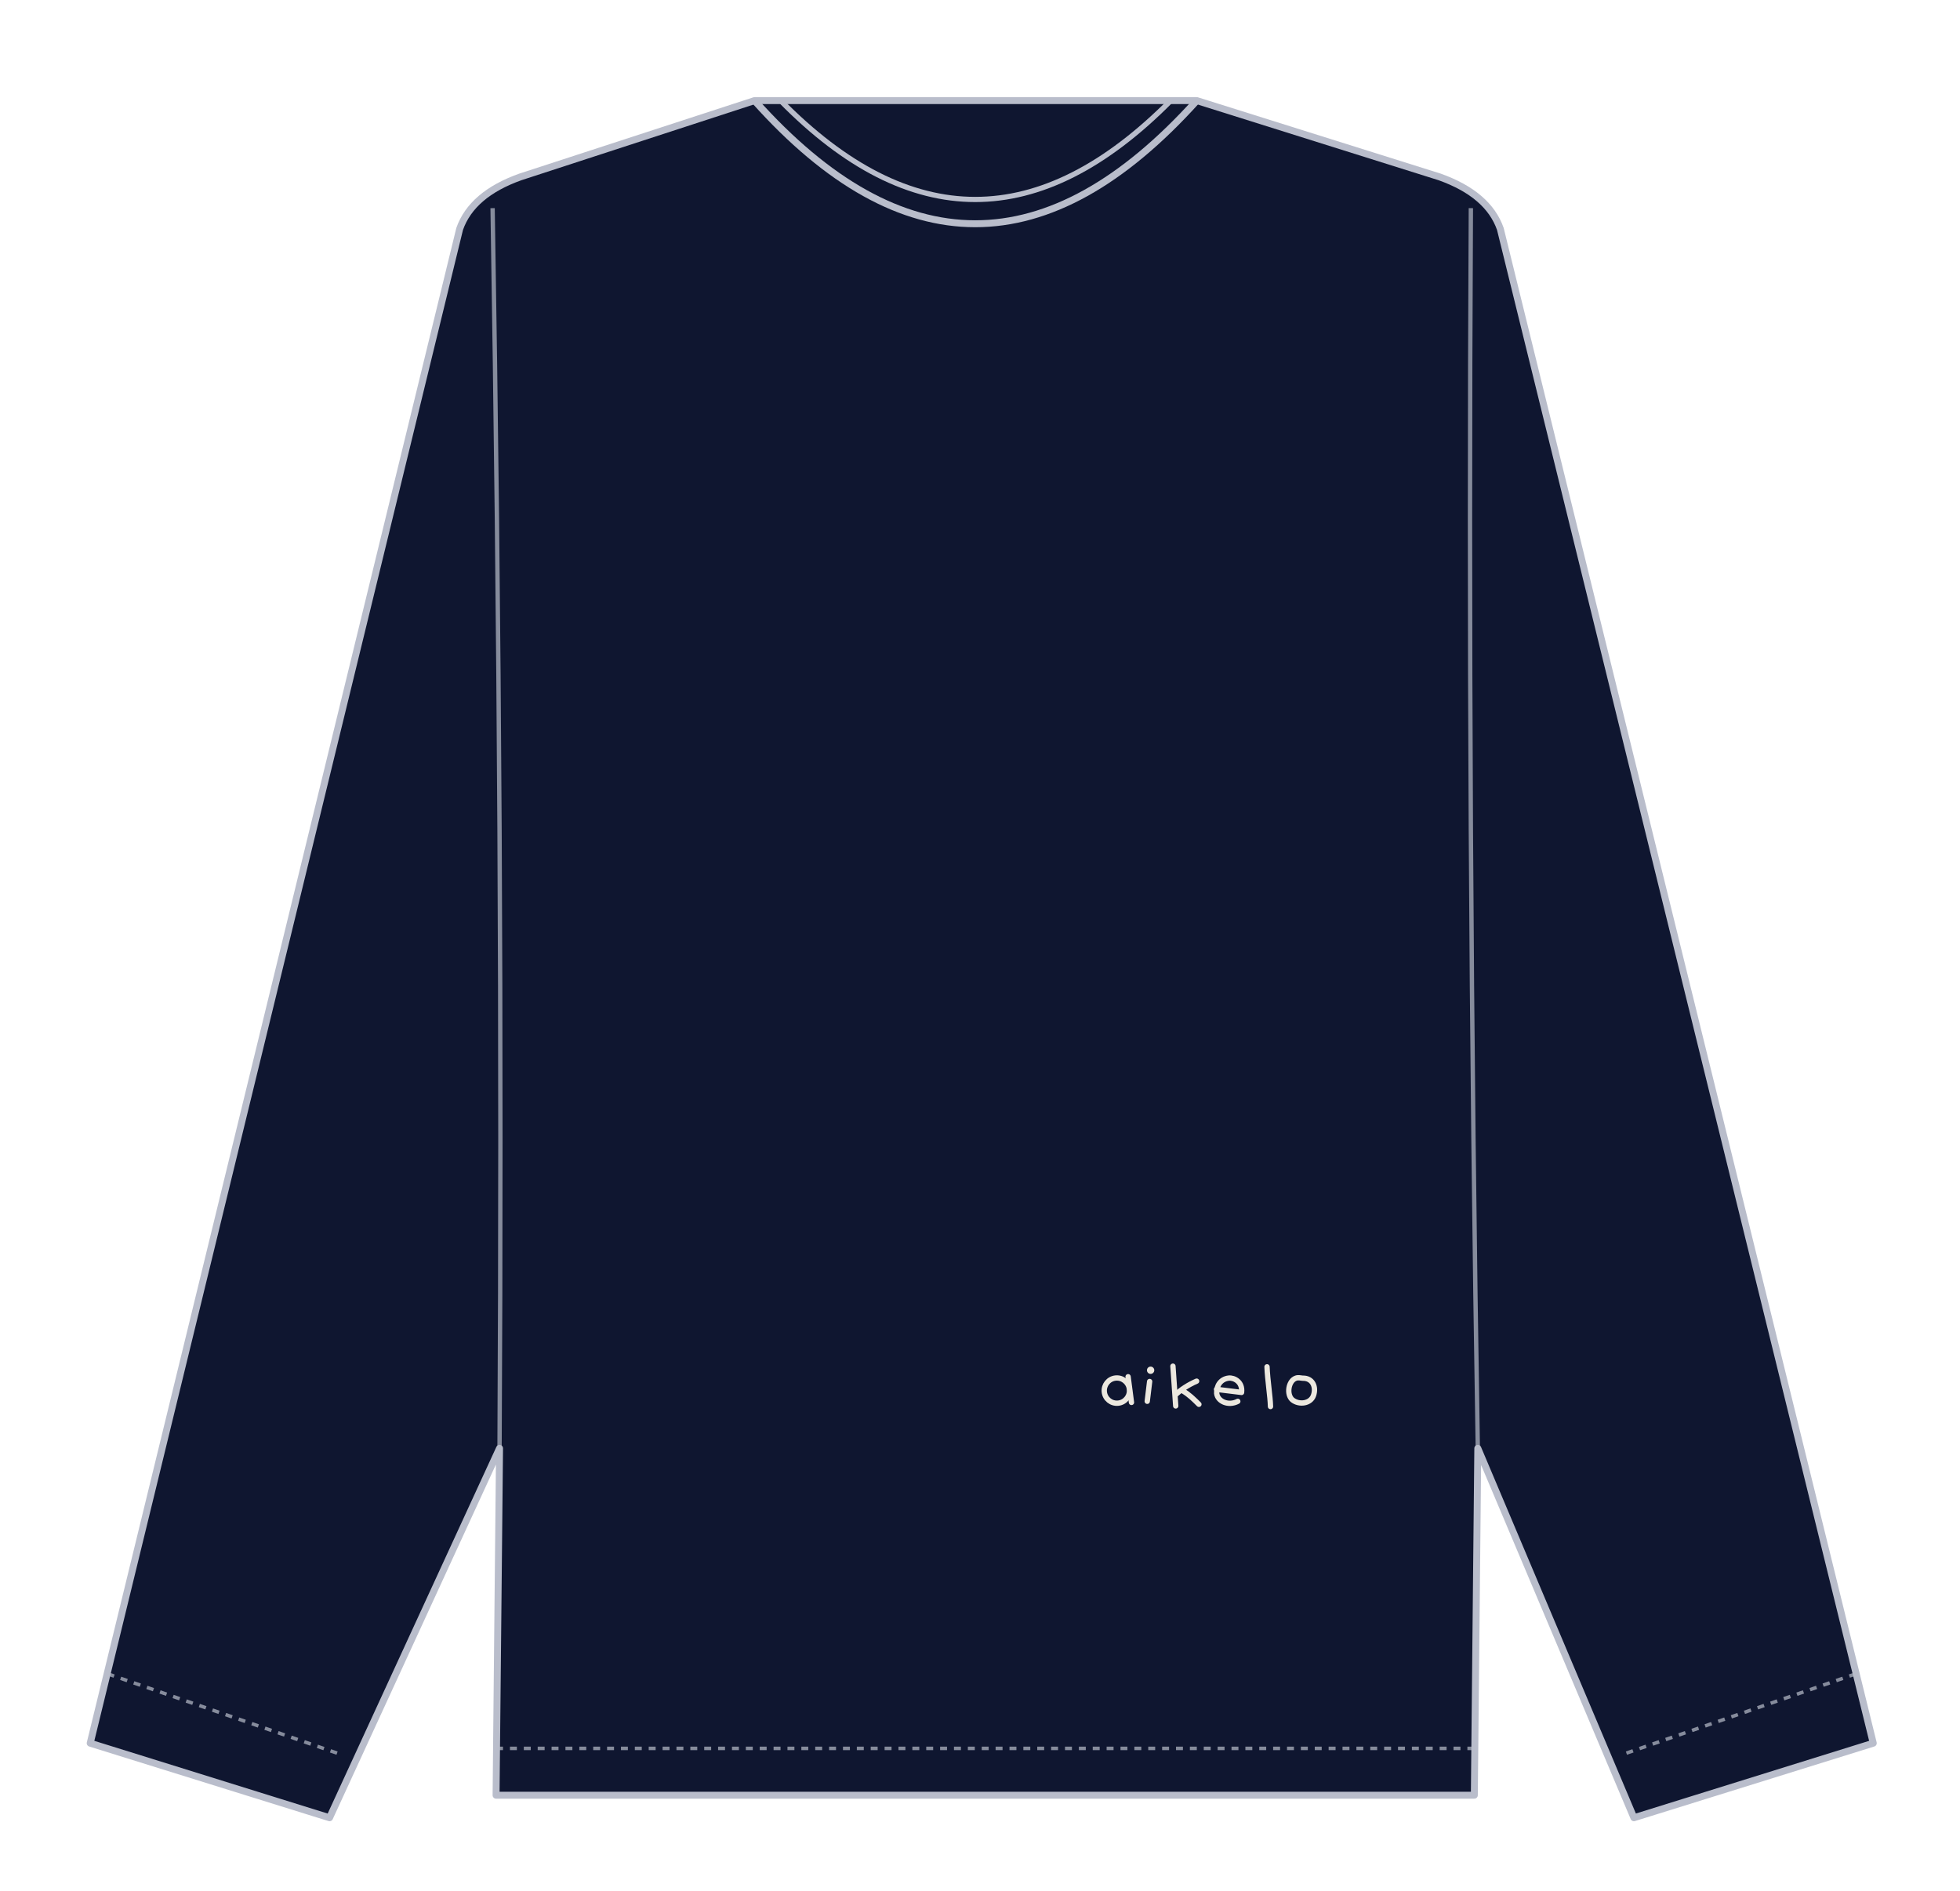
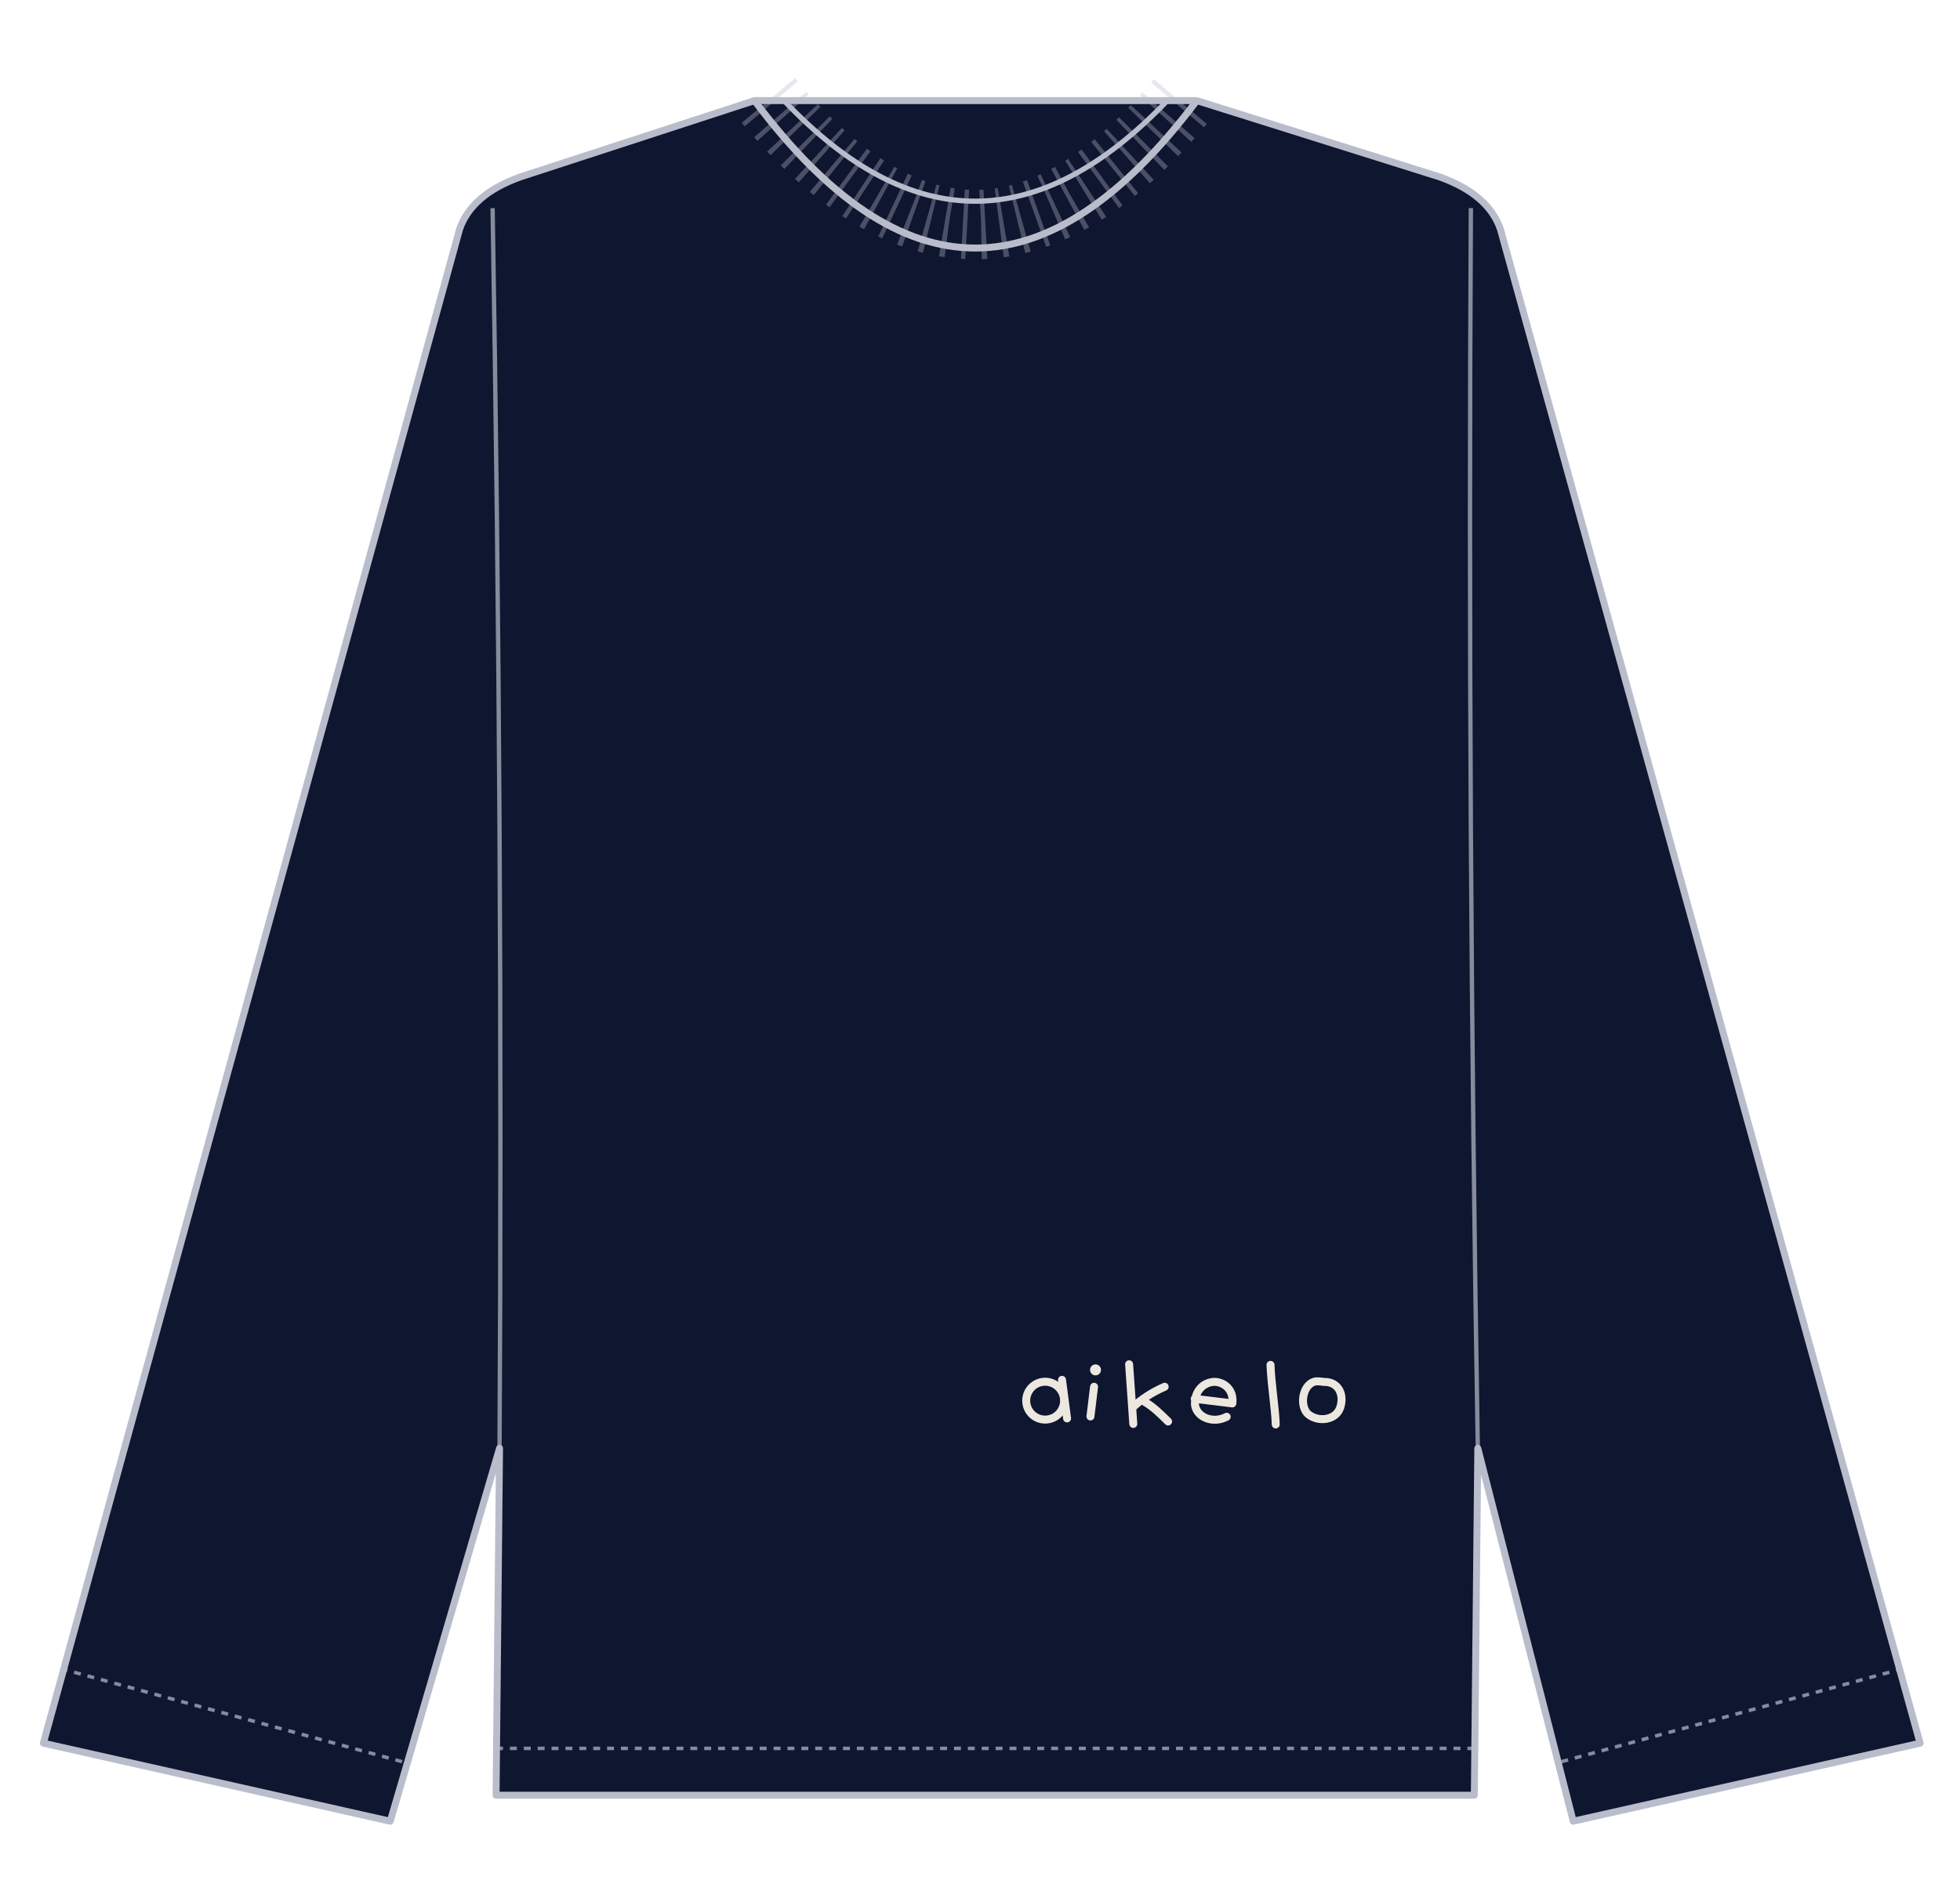
<svg xmlns="http://www.w3.org/2000/svg" viewBox="400 420 1130 1090">
-   <path d="M835,478 L700,522 Q672,532 665,552 L452,1425 L590,1468 L688,1255 L686,1455 L1250,1455 L1252,1255 L1342,1468 L1480,1425 L1265,552 Q1258,532 1230,522 L1090,478 Z" fill="#0F1630" stroke="#B9BDCB" stroke-width="4" stroke-linejoin="round" />
+   <path d="M835,478 L700,522 Q672,532 665,552 L425,1425 L625,1470 L688,1255 L686,1455 L1250,1455 L1252,1255 L1307,1470 L1507,1425 L1265,552 Q1258,532 1230,522 L1090,478 Z" fill="#0F1630" stroke="#B9BDCB" stroke-width="4" stroke-linejoin="round" />
  <path d="M684,540 Q690,900 688,1255 M1248,540 Q1246,900 1252,1255" fill="none" stroke="#B9BDCB" stroke-width="2.5" opacity=".7" />
-   <path d="M686,1428 L1250,1428 M462,1385 L598,1432 M1470,1385 L1334,1432" fill="none" stroke="#B9BDCB" stroke-width="2" stroke-dasharray="4 4" opacity=".7" />
-   <path d="M835,478 Q962,620 1090,478" fill="none" stroke="#B9BDCB" stroke-width="4" />
-   <path d="M850,478 Q962,592 1075,478" fill="none" stroke="#B9BDCB" stroke-width="3" />
+   <path d="M686,1428 L1250,1428 M435,1382 L633,1436 M1497,1382 L1299,1436" fill="none" stroke="#B9BDCB" stroke-width="2" stroke-dasharray="4 4" opacity=".7" />
+   <path d="M843,478 Q962,621 1081,478" fill="none" stroke="#B9BDCB" stroke-width="40" stroke-dasharray="2.5 8" opacity=".35" />
+   <path d="M835,478 Q962,648 1090,478" fill="none" stroke="#B9BDCB" stroke-width="4" />
+   <path d="M852,478 Q962,594 1073,478" fill="none" stroke="#B9BDCB" stroke-width="3" />
  <g transform="translate(485.63 466.00) scale(1.4735)">
    <g transform="translate(-19.0 -5.8) scale(1.15)" />
-     <g transform="translate(371.6 505.8) rotate(-6) scale(0.13)" opacity="1" fill="none" stroke="#ECE8DF" stroke-width="16" stroke-linecap="round" stroke-linejoin="round">
+     <g transform="translate(339.9 506.2) rotate(-6) scale(0.195)" opacity="1" fill="none" stroke="#ECE8DF" stroke-width="16" stroke-linecap="round" stroke-linejoin="round">
      <circle cx="50" cy="60" r="38" />
      <path d="M88 22 L90 100" />
    </g>
-     <g transform="translate(390.6 504.0) rotate(5) scale(0.13)" opacity="1" fill="none" stroke="#ECE8DF" stroke-width="16" stroke-linecap="round" stroke-linejoin="round">
+     <g transform="translate(368.3 503.4) rotate(5) scale(0.195)" opacity="1" fill="none" stroke="#ECE8DF" stroke-width="16" stroke-linecap="round" stroke-linejoin="round">
      <path d="M12 40 L10 100" />
      <circle cx="12" cy="6" r="11" fill="#ECE8DF" stroke="none" />
    </g>
-     <g transform="translate(399.7 506.0) rotate(-4) scale(0.13)" opacity="1" fill="none" stroke="#ECE8DF" stroke-width="16" stroke-linecap="round" stroke-linejoin="round">
+     <g transform="translate(382.0 506.6) rotate(-4) scale(0.195)" opacity="1" fill="none" stroke="#ECE8DF" stroke-width="16" stroke-linecap="round" stroke-linejoin="round">
      <path d="M10 -20 L10 100" />
      <path d="M78 30 C50 40 30 52 12 66" />
      <path d="M34 56 C52 68 66 84 80 100" />
    </g>
-     <g transform="translate(417.3 504.2) rotate(7) scale(0.13)" opacity="1" fill="none" stroke="#ECE8DF" stroke-width="16" stroke-linecap="round" stroke-linejoin="round">
+     <g transform="translate(408.5 503.8) rotate(7) scale(0.195)" opacity="1" fill="none" stroke="#ECE8DF" stroke-width="16" stroke-linecap="round" stroke-linejoin="round">
      <path d="M12 62 H88 C88 30 60 20 44 24 C20 30 10 52 14 74 C20 98 54 108 80 90" />
    </g>
-     <g transform="translate(436.3 506.3) rotate(-5) scale(0.13)" opacity="1" fill="none" stroke="#ECE8DF" stroke-width="16" stroke-linecap="round" stroke-linejoin="round">
+     <g transform="translate(437.0 506.9) rotate(-5) scale(0.195)" opacity="1" fill="none" stroke="#ECE8DF" stroke-width="16" stroke-linecap="round" stroke-linejoin="round">
      <path d="M12 -20 C10 20 14 70 12 100" />
    </g>
-     <g transform="translate(445.4 504.5) rotate(6) scale(0.13)" opacity="1" fill="none" stroke="#ECE8DF" stroke-width="16" stroke-linecap="round" stroke-linejoin="round">
+     <g transform="translate(450.6 504.2) rotate(6) scale(0.195)" opacity="1" fill="none" stroke="#ECE8DF" stroke-width="16" stroke-linecap="round" stroke-linejoin="round">
      <path d="M50 22 C80 18 94 44 88 70 C82 96 48 104 26 90 C6 76 8 34 30 24 C36 21 44 22 50 22Z" />
    </g>
  </g>
</svg>
